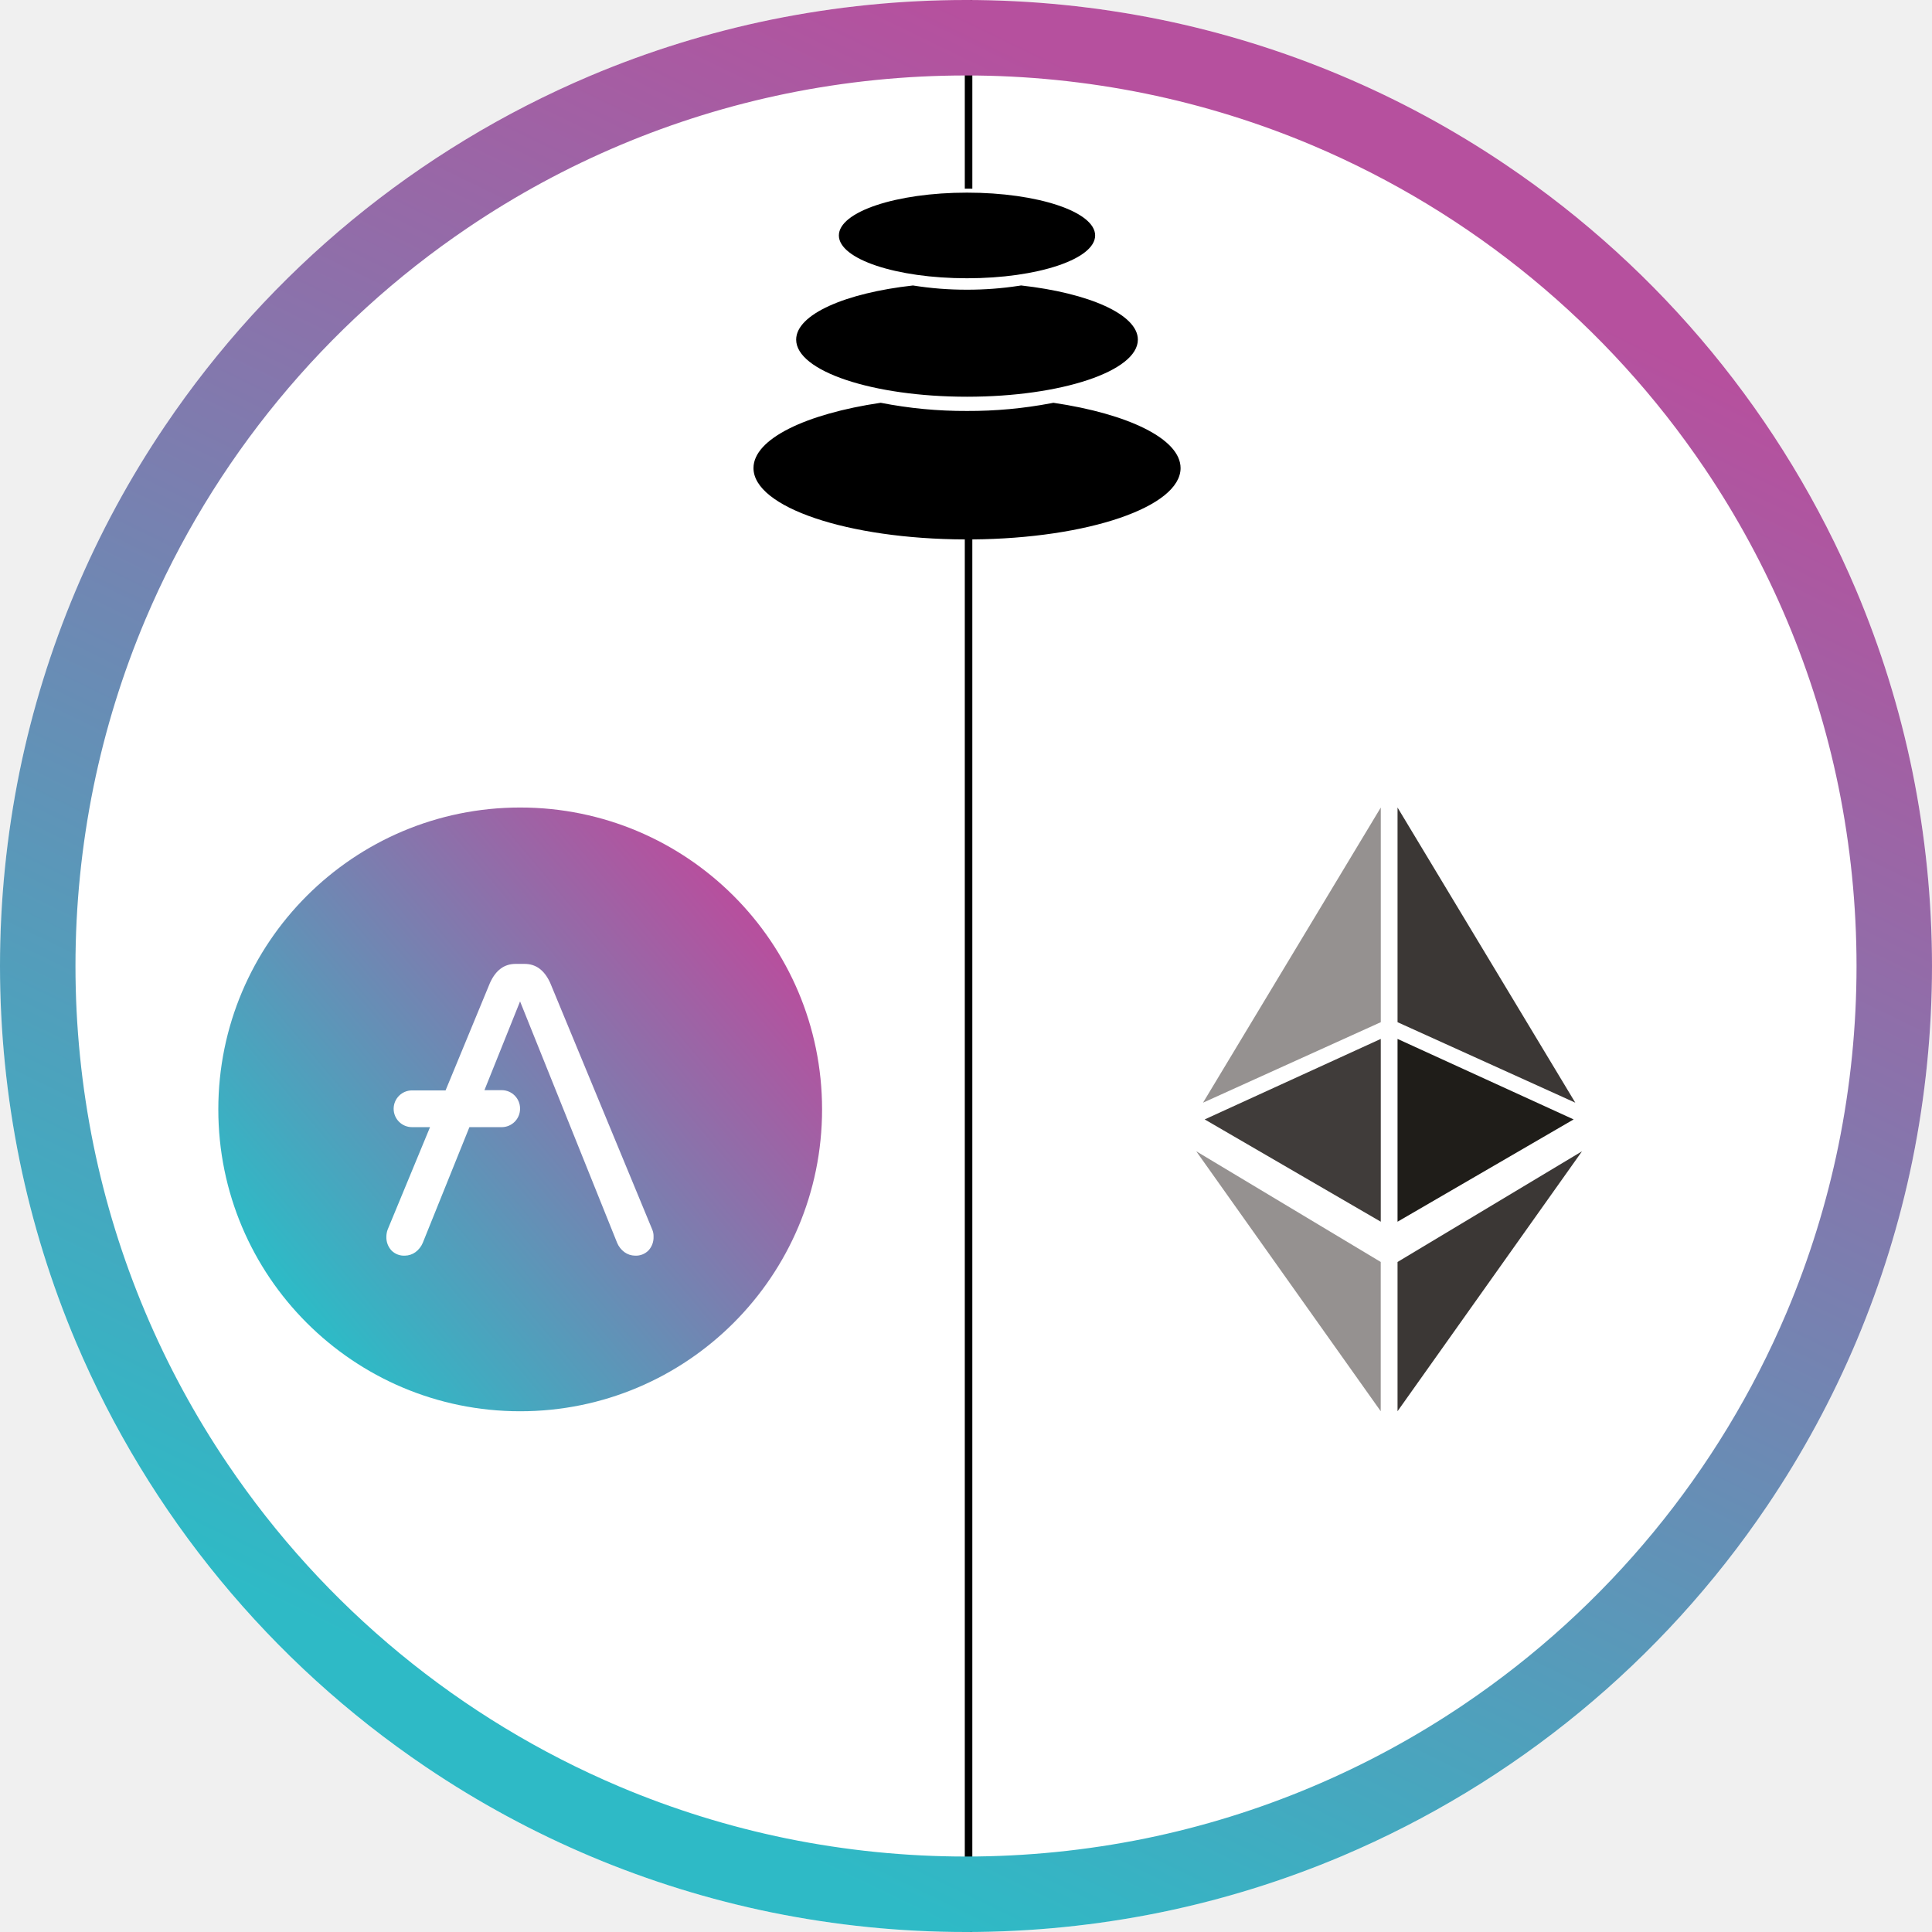
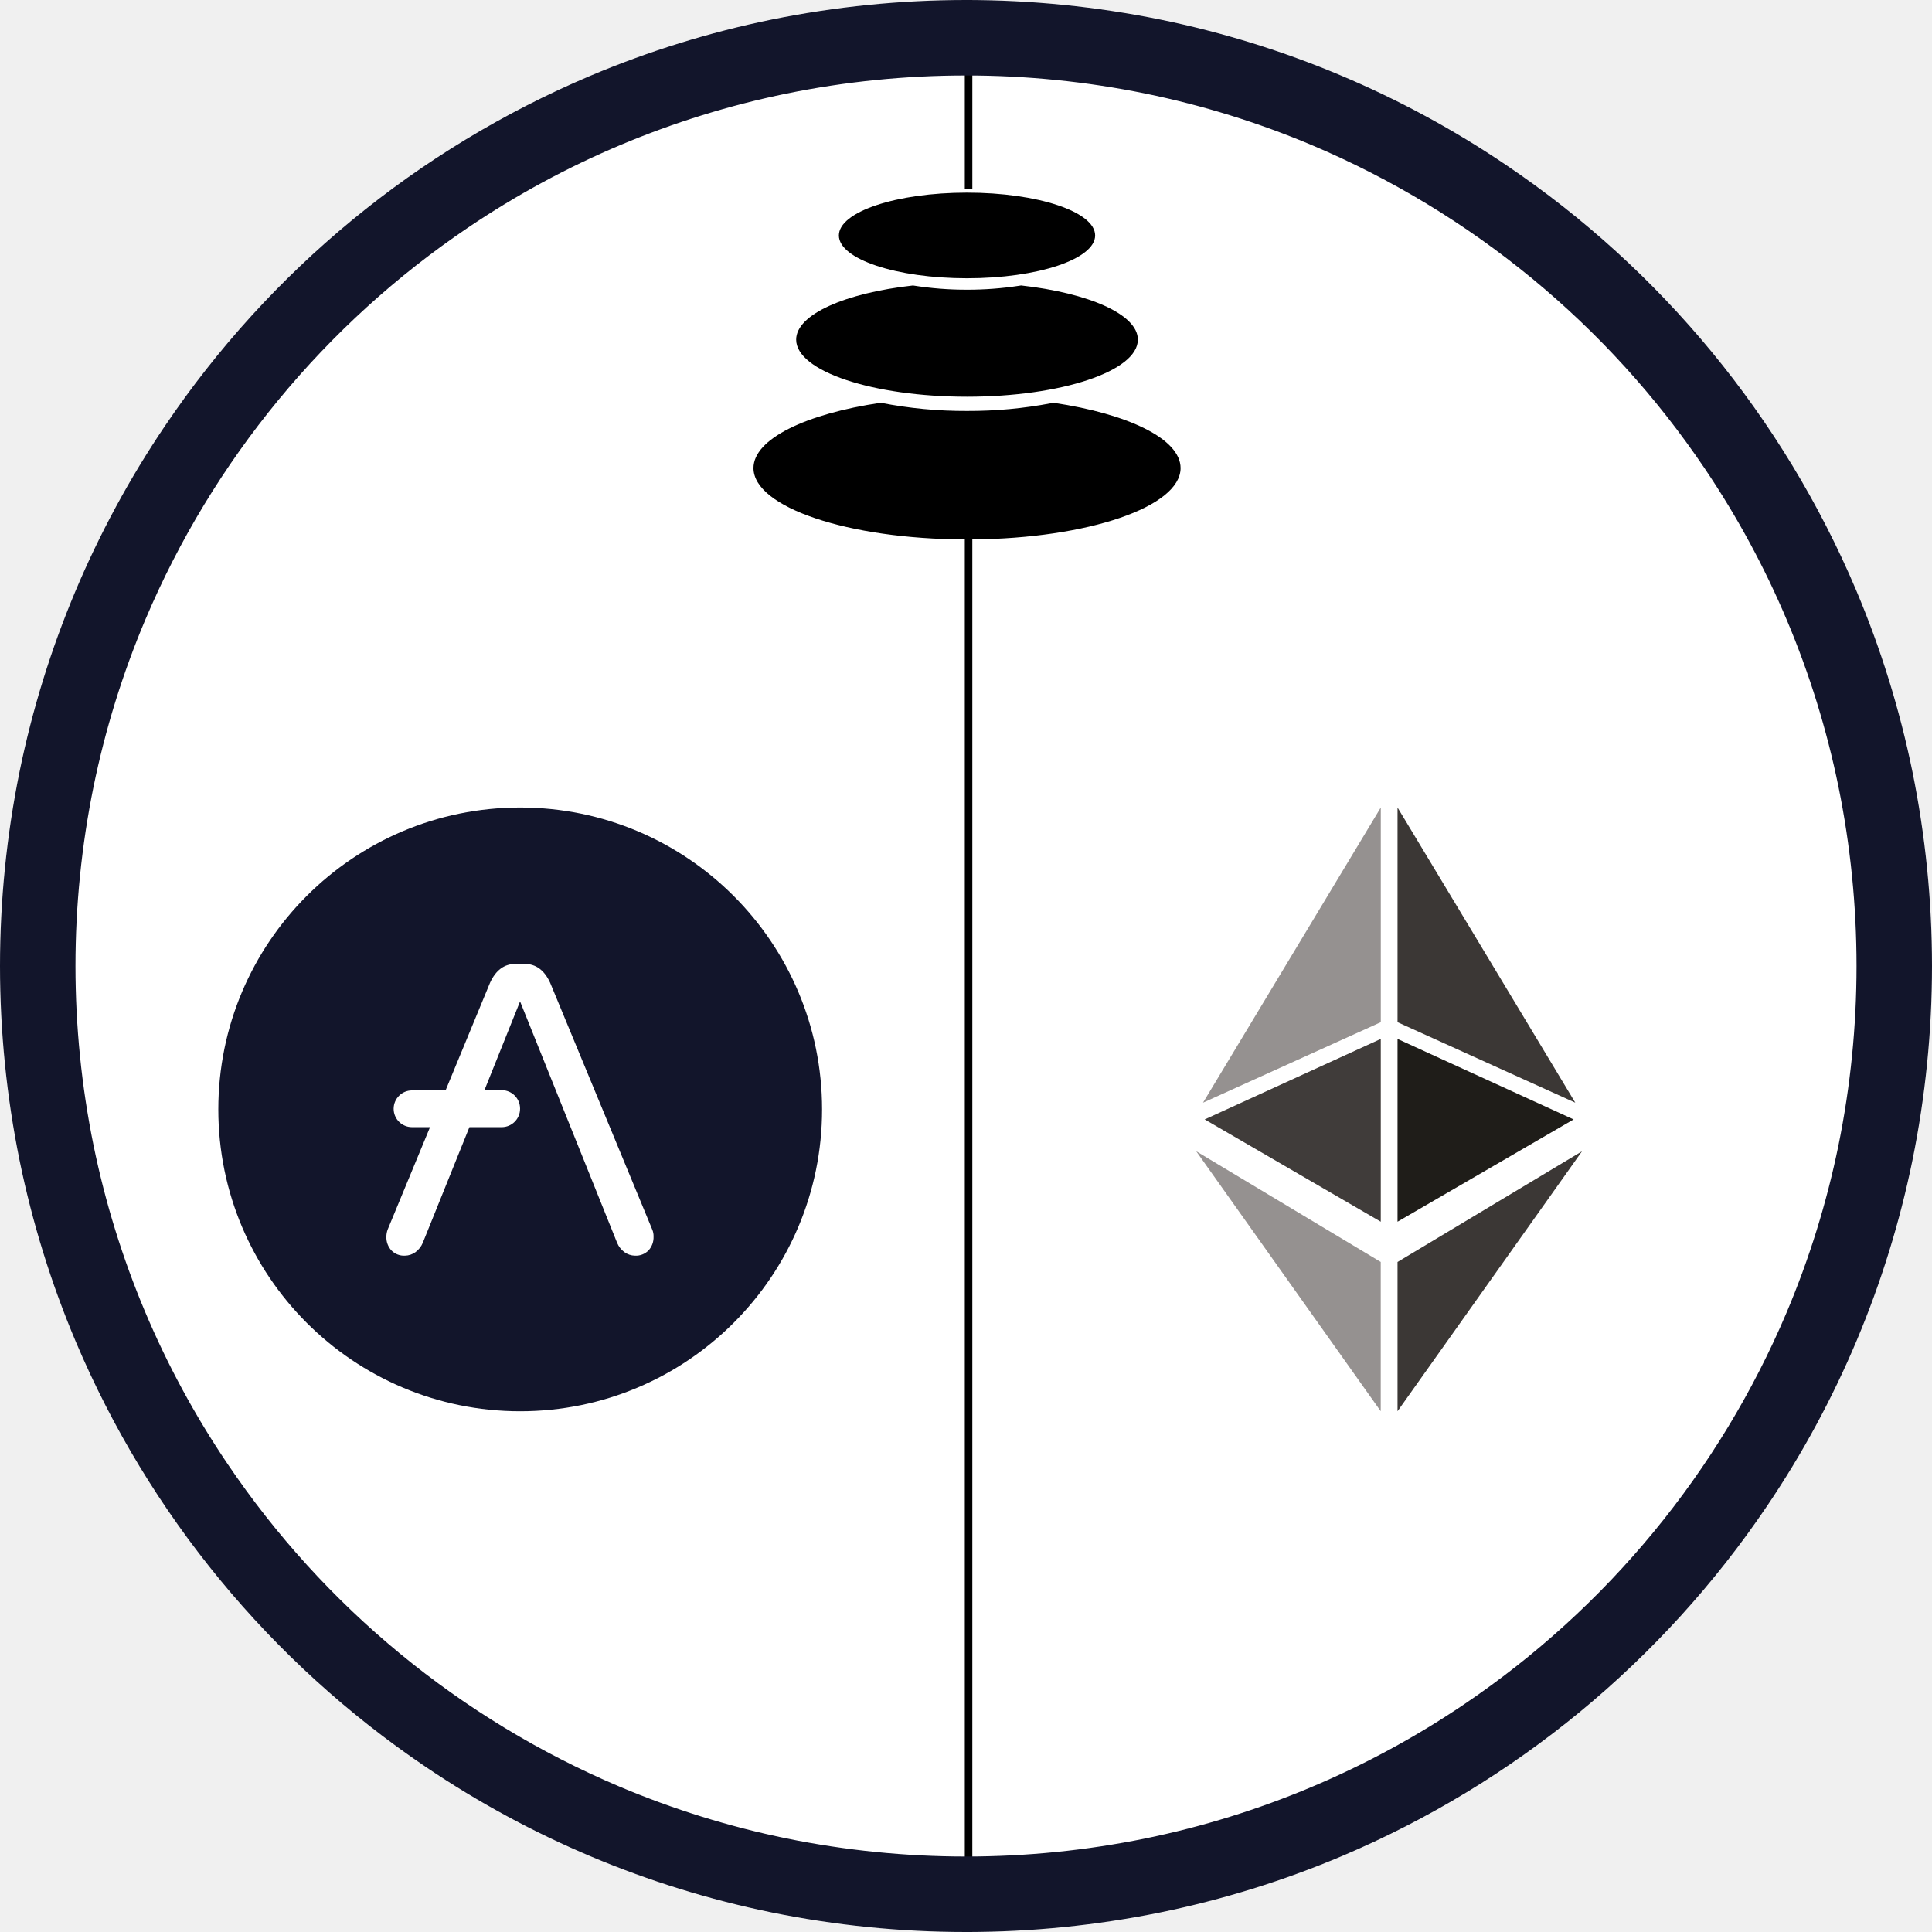
<svg xmlns="http://www.w3.org/2000/svg" width="500" height="500" viewBox="0 0 500 500">
  <defs>
    <linearGradient id="a" x1=".888" y1=".199" x2=".5" y2="1" gradientUnits="objectBoundingBox">
-       <stop offset="0" stop-color="#b6509e" />
-       <stop offset="1" stop-color="#2ebac6" />
+       <stop offset="0" stop-color="#12152B" />
+       <stop offset="1" stop-color="#12152B" />
    </linearGradient>
    <linearGradient id="b" x1=".907" y1=".227" x2=".163" y2=".853" gradientUnits="objectBoundingBox">
-       <stop offset="0" stop-color="#b6509e" />
-       <stop offset="1" stop-color="#2ebac6" />
+       <stop offset="0" stop-color="#12152B" />
+       <stop offset="1" stop-color="#12152B" />
    </linearGradient>
    <style>.a{fill:#fff}.e{fill:#959190}</style>
  </defs>
  <g transform="translate(-16032 -3347)">
    <circle class="a" cx="250" cy="250" r="250" transform="translate(16032 3347)" />
    <path d="M16281.688 3847v-360.4c-30.256-.1-54.688-8.329-54.688-18.463 0-7.542 13.53-14.028 32.922-16.9a113.364 113.364 0 0 0 22.345 2.121 113.975 113.975 0 0 0 21.843-2.02l.5-.1c19.391 2.867 32.922 9.354 32.922 16.9 0 10.046-24 18.219-53.895 18.462V3847zm-43.64-412.1c0-6.526 12.663-12.064 30.227-14.019a87.205 87.205 0 0 0 13.988 1.093 87.569 87.569 0 0 0 13.537-1.025l.454-.073c17.56 1.956 30.223 7.494 30.223 14.024 0 8.159-19.8 14.774-44.214 14.774s-44.215-6.619-44.215-14.774zm11.052-26.966c0-6.119 14.846-11.08 33.161-11.08s33.16 4.961 33.16 11.08-14.848 11.08-33.162 11.08-33.159-4.96-33.159-11.08zm32.588-12.106V3347h1.953v48.828z" />
    <path d="M250 500a251.848 251.848 0 0 1-50.384-5.079 248.633 248.633 0 0 1-89.393-37.621 250.728 250.728 0 0 1-90.577-109.989 248.741 248.741 0 0 1-14.567-46.928 252.437 252.437 0 0 1 0-100.767A248.633 248.633 0 0 1 42.7 110.223a250.729 250.729 0 0 1 109.989-90.577 248.741 248.741 0 0 1 46.927-14.567 252.437 252.437 0 0 1 100.767 0A248.632 248.632 0 0 1 389.777 42.7a250.729 250.729 0 0 1 90.576 109.993 248.741 248.741 0 0 1 14.567 46.927 252.437 252.437 0 0 1 0 100.767 248.632 248.632 0 0 1-37.62 89.39 250.729 250.729 0 0 1-109.993 90.576 248.741 248.741 0 0 1-46.928 14.567A251.848 251.848 0 0 1 250 500zm0-480.468a232.169 232.169 0 0 0-46.447 4.682 229.206 229.206 0 0 0-82.41 34.678 231.145 231.145 0 0 0-83.5 101.4 229.309 229.309 0 0 0-13.429 43.261 232.715 232.715 0 0 0 0 92.895 229.206 229.206 0 0 0 34.678 82.41 231.143 231.143 0 0 0 101.4 83.5 229.321 229.321 0 0 0 43.261 13.429 232.719 232.719 0 0 0 92.895 0 229.2 229.2 0 0 0 82.41-34.678 231.141 231.141 0 0 0 83.5-101.4 229.319 229.319 0 0 0 13.429-43.261 232.719 232.719 0 0 0 0-92.895 229.2 229.2 0 0 0-34.678-82.41 231.142 231.142 0 0 0-101.4-83.5 229.316 229.316 0 0 0-43.261-13.429A232.174 232.174 0 0 0 250 19.531z" transform="translate(16032 3347)" fill="url(#a)" />
    <path d="M16393.681 3673.598v38.628l47.742-67.273zm46.006-41.223-46.006-76.388v55.555z" fill="#3b3735" />
    <path d="M16393.681 3615.87v47.308l45.572-26.475z" fill="#1f1d19" />
    <path class="e" d="m16343.34 3632.375 46.006-76.388v55.555z" />
    <path d="M16389.343 3615.87v47.308l-45.572-26.475z" fill="#403c3a" />
    <path class="e" d="M16389.331 3673.598v38.628l-47.742-67.273z" />
    <g transform="translate(16088.5 3555.984)">
      <circle cx="78.125" cy="78.125" r="78.125" fill="url(#b)" />
      <path class="a" d="m112.312 109.25-26.42-63.861c-1.5-3.299-3.705-4.917-6.627-4.917h-2.337c-2.922 0-5.129 1.618-6.622 4.917L58.814 73.211h-8.7a4.758 4.758 0 0 0-4.739 4.723v.065a4.758 4.758 0 0 0 4.739 4.723h4.678L43.817 109.25a5.6 5.6 0 0 0-.325 1.812 4.994 4.994 0 0 0 1.3 3.559 4.557 4.557 0 0 0 3.5 1.358 4.747 4.747 0 0 0 2.731-.907 5.762 5.762 0 0 0 1.883-2.394l12.076-29.956h8.375a4.758 4.758 0 0 0 4.735-4.723v-.127a4.758 4.758 0 0 0-4.739-4.723h-4.48l9.219-22.972 25.126 62.5a5.762 5.762 0 0 0 1.887 2.395 4.747 4.747 0 0 0 2.727.906 4.557 4.557 0 0 0 3.506-1.359 4.994 4.994 0 0 0 1.3-3.559 4.278 4.278 0 0 0-.326-1.81z" />
    </g>
  </g>
</svg>
